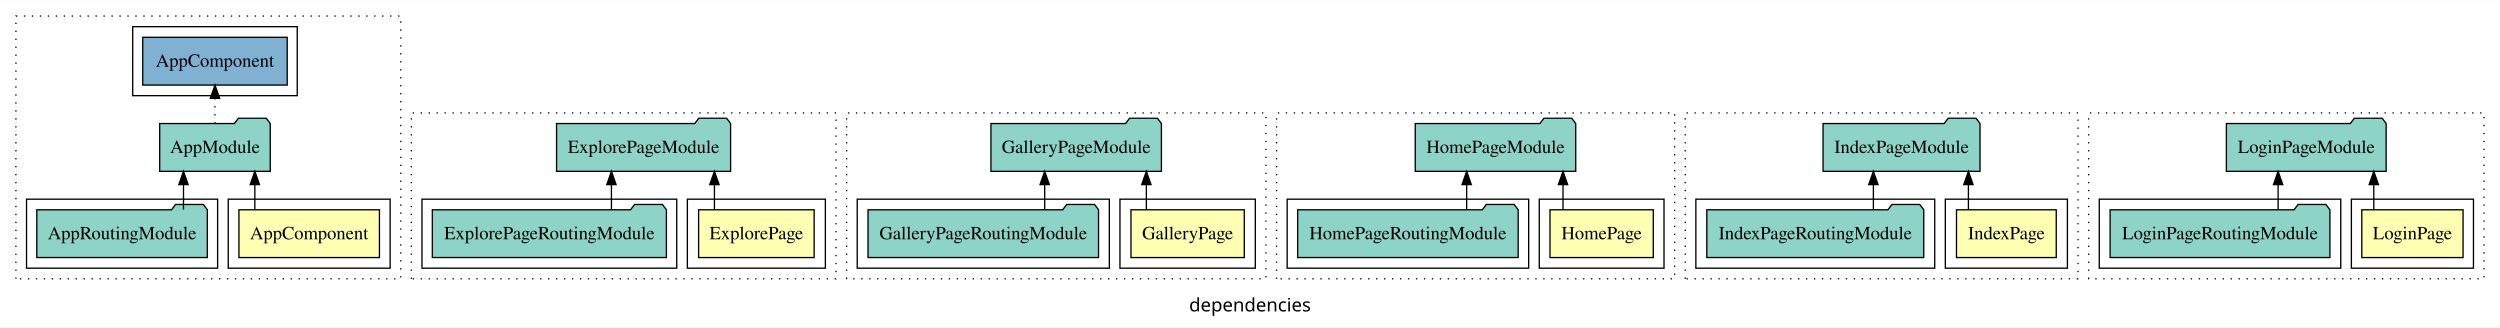
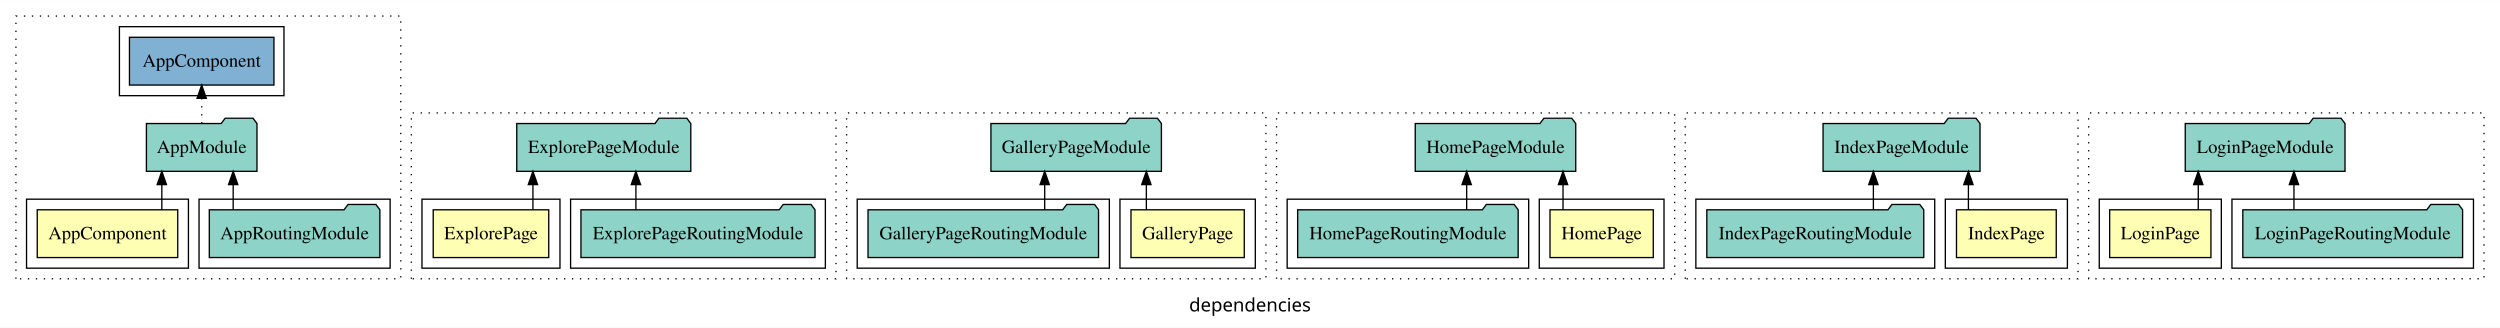
<svg xmlns="http://www.w3.org/2000/svg" width="1884pt" height="247pt" viewBox="0.00 0.00 1884.00 246.80">
  <g id="graph0" class="graph" transform="scale(1 1) rotate(0) translate(4 242.8)">
    <polygon fill="white" stroke="transparent" points="-4,4 -4,-242.8 1880,-242.8 1880,4 -4,4" />
    <text text-anchor="middle" x="938" y="-8.2" font-family="sans-serif" font-size="14.00">dependencies</text>
-     <g id="clust1" class="cluster">
-       <polygon fill="none" stroke="black" stroke-dasharray="1,5" points="8,-32.8 8,-230.8 298,-230.8 298,-32.8 8,-32.8" />
+     <g id="clust40" class="cluster">
+       <polygon fill="none" stroke="black" stroke-dasharray="1,5" points="958,-32.8 958,-157.8 1258,-157.8 1258,-32.8 958,-32.8" />
    </g>
-     <g id="clust2" class="cluster">
-       <polygon fill="none" stroke="black" points="168,-40.8 168,-92.8 290,-92.8 290,-40.8 168,-40.8" />
+     <g id="clust41" class="cluster">
+       <polygon fill="none" stroke="black" points="1156,-40.8 1156,-92.8 1250,-92.8 1250,-40.8 1156,-40.8" />
    </g>
-     <g id="clust4" class="cluster">
-       <polygon fill="none" stroke="black" points="16,-40.8 16,-92.8 160,-92.8 160,-40.8 16,-40.8" />
+     <g id="clust43" class="cluster">
+       <polygon fill="none" stroke="black" points="966,-40.8 966,-92.8 1148,-92.8 1148,-40.8 966,-40.8" />
    </g>
-     <g id="clust6" class="cluster">
-       <polygon fill="none" stroke="black" points="96,-170.8 96,-222.8 220,-222.8 220,-170.8 96,-170.8" />
+     <g id="clust66" class="cluster">
+       <polygon fill="none" stroke="black" stroke-dasharray="1,5" points="1570,-32.8 1570,-157.8 1868,-157.8 1868,-32.8 1570,-32.8" />
    </g>
-     <g id="clust14" class="cluster">
-       <polygon fill="none" stroke="black" stroke-dasharray="1,5" points="306,-32.8 306,-157.8 626,-157.8 626,-32.8 306,-32.8" />
+     <g id="clust69" class="cluster">
+       <polygon fill="none" stroke="black" points="1678,-40.8 1678,-92.8 1860,-92.8 1860,-40.8 1678,-40.8" />
    </g>
-     <g id="clust15" class="cluster">
-       <polygon fill="none" stroke="black" points="514,-40.8 514,-92.8 618,-92.8 618,-40.8 514,-40.8" />
-     </g>
-     <g id="clust17" class="cluster">
-       <polygon fill="none" stroke="black" points="314,-40.8 314,-92.8 506,-92.8 506,-40.8 314,-40.8" />
+     <g id="clust67" class="cluster">
+       <polygon fill="none" stroke="black" points="1578,-40.8 1578,-92.8 1670,-92.8 1670,-40.8 1578,-40.8" />
    </g>
    <g id="clust27" class="cluster">
      <polygon fill="none" stroke="black" stroke-dasharray="1,5" points="634,-32.8 634,-157.8 950,-157.8 950,-32.8 634,-32.8" />
    </g>
    <g id="clust28" class="cluster">
      <polygon fill="none" stroke="black" points="840,-40.8 840,-92.8 942,-92.8 942,-40.8 840,-40.8" />
    </g>
    <g id="clust30" class="cluster">
      <polygon fill="none" stroke="black" points="642,-40.8 642,-92.8 832,-92.8 832,-40.8 642,-40.8" />
    </g>
-     <g id="clust40" class="cluster">
-       <polygon fill="none" stroke="black" stroke-dasharray="1,5" points="958,-32.8 958,-157.8 1258,-157.8 1258,-32.8 958,-32.8" />
+     <g id="clust1" class="cluster">
+       <polygon fill="none" stroke="black" stroke-dasharray="1,5" points="8,-32.8 8,-230.8 298,-230.8 298,-32.8 8,-32.8" />
    </g>
-     <g id="clust41" class="cluster">
-       <polygon fill="none" stroke="black" points="1156,-40.8 1156,-92.8 1250,-92.8 1250,-40.8 1156,-40.8" />
+     <g id="clust4" class="cluster">
+       <polygon fill="none" stroke="black" points="146,-40.8 146,-92.8 290,-92.8 290,-40.8 146,-40.8" />
    </g>
-     <g id="clust43" class="cluster">
-       <polygon fill="none" stroke="black" points="966,-40.8 966,-92.8 1148,-92.8 1148,-40.8 966,-40.8" />
+     <g id="clust2" class="cluster">
+       <polygon fill="none" stroke="black" points="16,-40.8 16,-92.8 138,-92.8 138,-40.8 16,-40.8" />
+     </g>
+     <g id="clust6" class="cluster">
+       <polygon fill="none" stroke="black" points="86,-170.8 86,-222.8 210,-222.8 210,-170.8 86,-170.8" />
+     </g>
+     <g id="clust14" class="cluster">
+       <polygon fill="none" stroke="black" stroke-dasharray="1,5" points="306,-32.8 306,-157.8 626,-157.8 626,-32.8 306,-32.8" />
+     </g>
+     <g id="clust17" class="cluster">
+       <polygon fill="none" stroke="black" points="426,-40.8 426,-92.8 618,-92.8 618,-40.8 426,-40.8" />
+     </g>
+     <g id="clust15" class="cluster">
+       <polygon fill="none" stroke="black" points="314,-40.8 314,-92.8 418,-92.8 418,-40.8 314,-40.8" />
    </g>
    <g id="clust53" class="cluster">
      <polygon fill="none" stroke="black" stroke-dasharray="1,5" points="1266,-32.8 1266,-157.8 1562,-157.8 1562,-32.8 1266,-32.8" />
    </g>
    <g id="clust54" class="cluster">
      <polygon fill="none" stroke="black" points="1462,-40.8 1462,-92.8 1554,-92.8 1554,-40.8 1462,-40.8" />
    </g>
    <g id="clust56" class="cluster">
      <polygon fill="none" stroke="black" points="1274,-40.8 1274,-92.8 1454,-92.8 1454,-40.8 1274,-40.8" />
    </g>
-     <g id="clust66" class="cluster">
-       <polygon fill="none" stroke="black" stroke-dasharray="1,5" points="1570,-32.8 1570,-157.8 1868,-157.8 1868,-32.8 1570,-32.8" />
-     </g>
-     <g id="clust67" class="cluster">
-       <polygon fill="none" stroke="black" points="1768,-40.8 1768,-92.8 1860,-92.8 1860,-40.8 1768,-40.8" />
-     </g>
-     <g id="clust69" class="cluster">
-       <polygon fill="none" stroke="black" points="1578,-40.8 1578,-92.8 1760,-92.8 1760,-40.8 1578,-40.8" />
-     </g>
    <g id="node1" class="node">
-       <polygon fill="#ffffb3" stroke="black" points="281.94,-84.8 176.06,-84.8 176.06,-48.8 281.94,-48.8 281.94,-84.8" />
-       <text text-anchor="middle" x="229" y="-62.6" font-family="Times,serif" font-size="14.00">AppComponent</text>
+       <polygon fill="#ffffb3" stroke="black" points="129.94,-84.8 24.06,-84.8 24.06,-48.8 129.94,-48.8 129.94,-84.8" />
+       <text text-anchor="middle" x="77" y="-62.6" font-family="Times,serif" font-size="14.00">AppComponent</text>
    </g>
    <g id="node2" class="node">
-       <polygon fill="#8dd3c7" stroke="black" points="199.66,-149.8 196.66,-153.8 175.66,-153.8 172.66,-149.8 116.34,-149.8 116.34,-113.8 199.66,-113.8 199.66,-149.8" />
-       <text text-anchor="middle" x="158" y="-127.6" font-family="Times,serif" font-size="14.00">AppModule</text>
+       <polygon fill="#8dd3c7" stroke="black" points="189.66,-149.8 186.66,-153.8 165.66,-153.8 162.66,-149.8 106.34,-149.8 106.34,-113.8 189.66,-113.8 189.66,-149.8" />
+       <text text-anchor="middle" x="148" y="-127.6" font-family="Times,serif" font-size="14.00">AppModule</text>
    </g>
    <g id="edge1" class="edge">
-       <path fill="none" stroke="black" d="M188.05,-84.91C188.05,-84.91 188.05,-103.79 188.05,-103.79" />
-       <polygon fill="black" stroke="black" points="184.55,-103.79 188.05,-113.79 191.55,-103.79 184.55,-103.79" />
+       <path fill="none" stroke="black" d="M117.95,-84.91C117.95,-84.91 117.95,-103.79 117.95,-103.79" />
+       <polygon fill="black" stroke="black" points="114.45,-103.79 117.95,-113.79 121.45,-103.79 114.45,-103.79" />
    </g>
    <g id="node4" class="node">
-       <polygon fill="#80b1d3" stroke="black" points="212.44,-214.8 103.56,-214.8 103.56,-178.8 212.44,-178.8 212.44,-214.8" />
-       <text text-anchor="middle" x="158" y="-192.6" font-family="Times,serif" font-size="14.00">AppComponent </text>
+       <polygon fill="#80b1d3" stroke="black" points="202.44,-214.8 93.56,-214.8 93.56,-178.8 202.44,-178.8 202.44,-214.8" />
+       <text text-anchor="middle" x="148" y="-192.6" font-family="Times,serif" font-size="14.00">AppComponent </text>
    </g>
    <g id="edge3" class="edge">
-       <path fill="none" stroke="black" stroke-dasharray="1,5" d="M158,-149.91C158,-149.91 158,-168.79 158,-168.79" />
-       <polygon fill="black" stroke="black" points="154.5,-168.79 158,-178.79 161.5,-168.79 154.5,-168.79" />
+       <path fill="none" stroke="black" stroke-dasharray="1,5" d="M148,-149.91C148,-149.91 148,-168.79 148,-168.79" />
+       <polygon fill="black" stroke="black" points="144.5,-168.79 148,-178.79 151.5,-168.79 144.5,-168.79" />
    </g>
    <g id="node3" class="node">
-       <polygon fill="#8dd3c7" stroke="black" points="152.27,-84.8 149.27,-88.8 128.27,-88.8 125.27,-84.8 23.73,-84.8 23.73,-48.8 152.27,-48.8 152.27,-84.8" />
-       <text text-anchor="middle" x="88" y="-62.6" font-family="Times,serif" font-size="14.00">AppRoutingModule</text>
+       <polygon fill="#8dd3c7" stroke="black" points="282.27,-84.8 279.27,-88.8 258.27,-88.8 255.27,-84.8 153.73,-84.8 153.73,-48.8 282.27,-48.8 282.27,-84.8" />
+       <text text-anchor="middle" x="218" y="-62.6" font-family="Times,serif" font-size="14.00">AppRoutingModule</text>
    </g>
    <g id="edge2" class="edge">
-       <path fill="none" stroke="black" d="M134.28,-84.91C134.28,-84.91 134.28,-103.79 134.28,-103.79" />
-       <polygon fill="black" stroke="black" points="130.78,-103.79 134.28,-113.79 137.78,-103.79 130.78,-103.79" />
+       <path fill="none" stroke="black" d="M171.72,-84.91C171.72,-84.91 171.72,-103.79 171.72,-103.79" />
+       <polygon fill="black" stroke="black" points="168.22,-103.79 171.72,-113.79 175.22,-103.79 168.22,-103.79" />
    </g>
    <g id="node5" class="node">
-       <polygon fill="#ffffb3" stroke="black" points="609.53,-84.8 522.47,-84.8 522.47,-48.8 609.53,-48.8 609.53,-84.8" />
-       <text text-anchor="middle" x="566" y="-62.6" font-family="Times,serif" font-size="14.00">ExplorePage</text>
+       <polygon fill="#ffffb3" stroke="black" points="409.53,-84.8 322.47,-84.8 322.47,-48.8 409.53,-48.8 409.53,-84.8" />
+       <text text-anchor="middle" x="366" y="-62.6" font-family="Times,serif" font-size="14.00">ExplorePage</text>
    </g>
    <g id="node6" class="node">
-       <polygon fill="#8dd3c7" stroke="black" points="546.58,-149.8 543.58,-153.8 522.58,-153.8 519.58,-149.8 415.42,-149.8 415.42,-113.8 546.58,-113.8 546.58,-149.8" />
-       <text text-anchor="middle" x="481" y="-127.6" font-family="Times,serif" font-size="14.00">ExplorePageModule</text>
+       <polygon fill="#8dd3c7" stroke="black" points="516.58,-149.8 513.58,-153.8 492.58,-153.8 489.58,-149.8 385.42,-149.8 385.42,-113.8 516.58,-113.8 516.58,-149.8" />
+       <text text-anchor="middle" x="451" y="-127.6" font-family="Times,serif" font-size="14.00">ExplorePageModule</text>
    </g>
    <g id="edge4" class="edge">
-       <path fill="none" stroke="black" d="M534.39,-84.91C534.39,-84.91 534.39,-103.79 534.39,-103.79" />
-       <polygon fill="black" stroke="black" points="530.89,-103.79 534.39,-113.79 537.89,-103.79 530.89,-103.79" />
+       <path fill="none" stroke="black" d="M397.61,-84.91C397.61,-84.91 397.61,-103.79 397.61,-103.79" />
+       <polygon fill="black" stroke="black" points="394.11,-103.79 397.61,-113.79 401.11,-103.79 394.11,-103.79" />
    </g>
    <g id="node7" class="node">
-       <polygon fill="#8dd3c7" stroke="black" points="498.2,-84.8 495.2,-88.8 474.2,-88.8 471.2,-84.8 321.8,-84.8 321.8,-48.8 498.2,-48.8 498.2,-84.8" />
-       <text text-anchor="middle" x="410" y="-62.6" font-family="Times,serif" font-size="14.00">ExplorePageRoutingModule</text>
+       <polygon fill="#8dd3c7" stroke="black" points="610.2,-84.8 607.2,-88.8 586.2,-88.8 583.2,-84.8 433.8,-84.8 433.8,-48.8 610.2,-48.8 610.2,-84.8" />
+       <text text-anchor="middle" x="522" y="-62.6" font-family="Times,serif" font-size="14.00">ExplorePageRoutingModule</text>
    </g>
    <g id="edge5" class="edge">
-       <path fill="none" stroke="black" d="M456.78,-84.91C456.78,-84.91 456.78,-103.79 456.78,-103.79" />
-       <polygon fill="black" stroke="black" points="453.28,-103.79 456.78,-113.79 460.28,-103.79 453.28,-103.79" />
+       <path fill="none" stroke="black" d="M475.22,-84.91C475.22,-84.91 475.22,-103.79 475.22,-103.79" />
+       <polygon fill="black" stroke="black" points="471.72,-103.79 475.22,-113.79 478.72,-103.79 471.72,-103.79" />
    </g>
    <g id="node8" class="node">
      <polygon fill="#ffffb3" stroke="black" points="933.69,-84.8 848.31,-84.8 848.31,-48.8 933.69,-48.8 933.69,-84.8" />
      <text text-anchor="middle" x="891" y="-62.6" font-family="Times,serif" font-size="14.00">GalleryPage</text>
    </g>
    <g id="node9" class="node">
      <polygon fill="#8dd3c7" stroke="black" points="871.24,-149.8 868.24,-153.8 847.24,-153.8 844.24,-149.8 742.76,-149.8 742.76,-113.8 871.24,-113.8 871.24,-149.8" />
      <text text-anchor="middle" x="807" y="-127.6" font-family="Times,serif" font-size="14.00">GalleryPageModule</text>
    </g>
    <g id="edge6" class="edge">
      <path fill="none" stroke="black" d="M859.89,-84.91C859.89,-84.91 859.89,-103.79 859.89,-103.79" />
      <polygon fill="black" stroke="black" points="856.39,-103.79 859.89,-113.79 863.39,-103.79 856.39,-103.79" />
    </g>
    <g id="node10" class="node">
      <polygon fill="#8dd3c7" stroke="black" points="823.86,-84.8 820.86,-88.8 799.86,-88.8 796.86,-84.8 650.14,-84.8 650.14,-48.8 823.86,-48.8 823.86,-84.8" />
      <text text-anchor="middle" x="737" y="-62.6" font-family="Times,serif" font-size="14.00">GalleryPageRoutingModule</text>
    </g>
    <g id="edge7" class="edge">
      <path fill="none" stroke="black" d="M783.28,-84.91C783.28,-84.91 783.28,-103.79 783.28,-103.79" />
      <polygon fill="black" stroke="black" points="779.78,-103.79 783.28,-113.79 786.78,-103.79 779.78,-103.79" />
    </g>
    <g id="node11" class="node">
      <polygon fill="#ffffb3" stroke="black" points="1241.92,-84.8 1164.08,-84.8 1164.08,-48.8 1241.92,-48.8 1241.92,-84.8" />
      <text text-anchor="middle" x="1203" y="-62.6" font-family="Times,serif" font-size="14.00">HomePage</text>
    </g>
    <g id="node12" class="node">
      <polygon fill="#8dd3c7" stroke="black" points="1183.47,-149.8 1180.47,-153.8 1159.47,-153.8 1156.47,-149.8 1062.53,-149.8 1062.53,-113.8 1183.47,-113.8 1183.47,-149.8" />
      <text text-anchor="middle" x="1123" y="-127.6" font-family="Times,serif" font-size="14.00">HomePageModule</text>
    </g>
    <g id="edge8" class="edge">
      <path fill="none" stroke="black" d="M1173.89,-84.91C1173.89,-84.91 1173.89,-103.79 1173.89,-103.79" />
      <polygon fill="black" stroke="black" points="1170.39,-103.79 1173.89,-113.79 1177.39,-103.79 1170.39,-103.79" />
    </g>
    <g id="node13" class="node">
      <polygon fill="#8dd3c7" stroke="black" points="1140.09,-84.8 1137.09,-88.8 1116.09,-88.8 1113.09,-84.8 973.91,-84.8 973.91,-48.8 1140.09,-48.8 1140.09,-84.8" />
      <text text-anchor="middle" x="1057" y="-62.6" font-family="Times,serif" font-size="14.00">HomePageRoutingModule</text>
    </g>
    <g id="edge9" class="edge">
      <path fill="none" stroke="black" d="M1101.28,-84.91C1101.28,-84.91 1101.28,-103.79 1101.28,-103.79" />
      <polygon fill="black" stroke="black" points="1097.78,-103.79 1101.28,-113.79 1104.78,-103.79 1097.78,-103.79" />
    </g>
    <g id="node14" class="node">
      <polygon fill="#ffffb3" stroke="black" points="1545.59,-84.8 1470.41,-84.8 1470.41,-48.8 1545.59,-48.8 1545.59,-84.8" />
      <text text-anchor="middle" x="1508" y="-62.6" font-family="Times,serif" font-size="14.00">IndexPage</text>
    </g>
    <g id="node15" class="node">
      <polygon fill="#8dd3c7" stroke="black" points="1488.14,-149.8 1485.14,-153.8 1464.14,-153.8 1461.14,-149.8 1369.86,-149.8 1369.86,-113.8 1488.14,-113.8 1488.14,-149.8" />
      <text text-anchor="middle" x="1429" y="-127.6" font-family="Times,serif" font-size="14.00">IndexPageModule</text>
    </g>
    <g id="edge10" class="edge">
      <path fill="none" stroke="black" d="M1479.39,-84.91C1479.39,-84.91 1479.39,-103.79 1479.39,-103.79" />
      <polygon fill="black" stroke="black" points="1475.89,-103.79 1479.39,-113.79 1482.89,-103.79 1475.89,-103.79" />
    </g>
    <g id="node16" class="node">
      <polygon fill="#8dd3c7" stroke="black" points="1445.75,-84.8 1442.75,-88.8 1421.75,-88.8 1418.75,-84.8 1282.25,-84.8 1282.25,-48.8 1445.75,-48.8 1445.75,-84.8" />
      <text text-anchor="middle" x="1364" y="-62.6" font-family="Times,serif" font-size="14.00">IndexPageRoutingModule</text>
    </g>
    <g id="edge11" class="edge">
      <path fill="none" stroke="black" d="M1407.78,-84.91C1407.78,-84.91 1407.78,-103.79 1407.78,-103.79" />
      <polygon fill="black" stroke="black" points="1404.28,-103.79 1407.78,-113.79 1411.28,-103.79 1404.28,-103.79" />
    </g>
    <g id="node17" class="node">
-       <polygon fill="#ffffb3" stroke="black" points="1852.16,-84.8 1775.84,-84.8 1775.84,-48.8 1852.16,-48.8 1852.16,-84.8" />
-       <text text-anchor="middle" x="1814" y="-62.6" font-family="Times,serif" font-size="14.00">LoginPage</text>
+       <polygon fill="#ffffb3" stroke="black" points="1662.16,-84.8 1585.84,-84.8 1585.84,-48.8 1662.16,-48.8 1662.16,-84.8" />
+       <text text-anchor="middle" x="1624" y="-62.6" font-family="Times,serif" font-size="14.00">LoginPage</text>
    </g>
    <g id="node18" class="node">
-       <polygon fill="#8dd3c7" stroke="black" points="1794.2,-149.8 1791.2,-153.8 1770.2,-153.8 1767.2,-149.8 1673.8,-149.8 1673.8,-113.8 1794.2,-113.8 1794.2,-149.8" />
-       <text text-anchor="middle" x="1734" y="-127.6" font-family="Times,serif" font-size="14.00">LoginPageModule</text>
+       <polygon fill="#8dd3c7" stroke="black" points="1763.2,-149.8 1760.2,-153.8 1739.2,-153.8 1736.2,-149.8 1642.8,-149.8 1642.8,-113.8 1763.2,-113.8 1763.2,-149.8" />
+       <text text-anchor="middle" x="1703" y="-127.6" font-family="Times,serif" font-size="14.00">LoginPageModule</text>
    </g>
    <g id="edge12" class="edge">
-       <path fill="none" stroke="black" d="M1784.89,-84.91C1784.89,-84.91 1784.89,-103.79 1784.89,-103.79" />
-       <polygon fill="black" stroke="black" points="1781.39,-103.79 1784.89,-113.79 1788.39,-103.79 1781.39,-103.79" />
+       <path fill="none" stroke="black" d="M1652.61,-84.91C1652.61,-84.91 1652.61,-103.79 1652.61,-103.79" />
+       <polygon fill="black" stroke="black" points="1649.11,-103.79 1652.61,-113.79 1656.11,-103.79 1649.11,-103.79" />
    </g>
    <g id="node19" class="node">
-       <polygon fill="#8dd3c7" stroke="black" points="1751.82,-84.8 1748.82,-88.8 1727.82,-88.8 1724.82,-84.8 1586.18,-84.8 1586.18,-48.8 1751.82,-48.8 1751.82,-84.8" />
-       <text text-anchor="middle" x="1669" y="-62.6" font-family="Times,serif" font-size="14.00">LoginPageRoutingModule</text>
+       <polygon fill="#8dd3c7" stroke="black" points="1851.82,-84.8 1848.82,-88.8 1827.82,-88.8 1824.82,-84.8 1686.18,-84.8 1686.18,-48.8 1851.82,-48.8 1851.82,-84.8" />
+       <text text-anchor="middle" x="1769" y="-62.6" font-family="Times,serif" font-size="14.00">LoginPageRoutingModule</text>
    </g>
    <g id="edge13" class="edge">
-       <path fill="none" stroke="black" d="M1712.78,-84.91C1712.78,-84.91 1712.78,-103.79 1712.78,-103.79" />
-       <polygon fill="black" stroke="black" points="1709.28,-103.79 1712.78,-113.79 1716.28,-103.79 1709.28,-103.79" />
+       <path fill="none" stroke="black" d="M1724.72,-84.91C1724.72,-84.91 1724.72,-103.79 1724.72,-103.79" />
+       <polygon fill="black" stroke="black" points="1721.22,-103.79 1724.72,-113.79 1728.22,-103.79 1721.22,-103.79" />
    </g>
  </g>
</svg>
